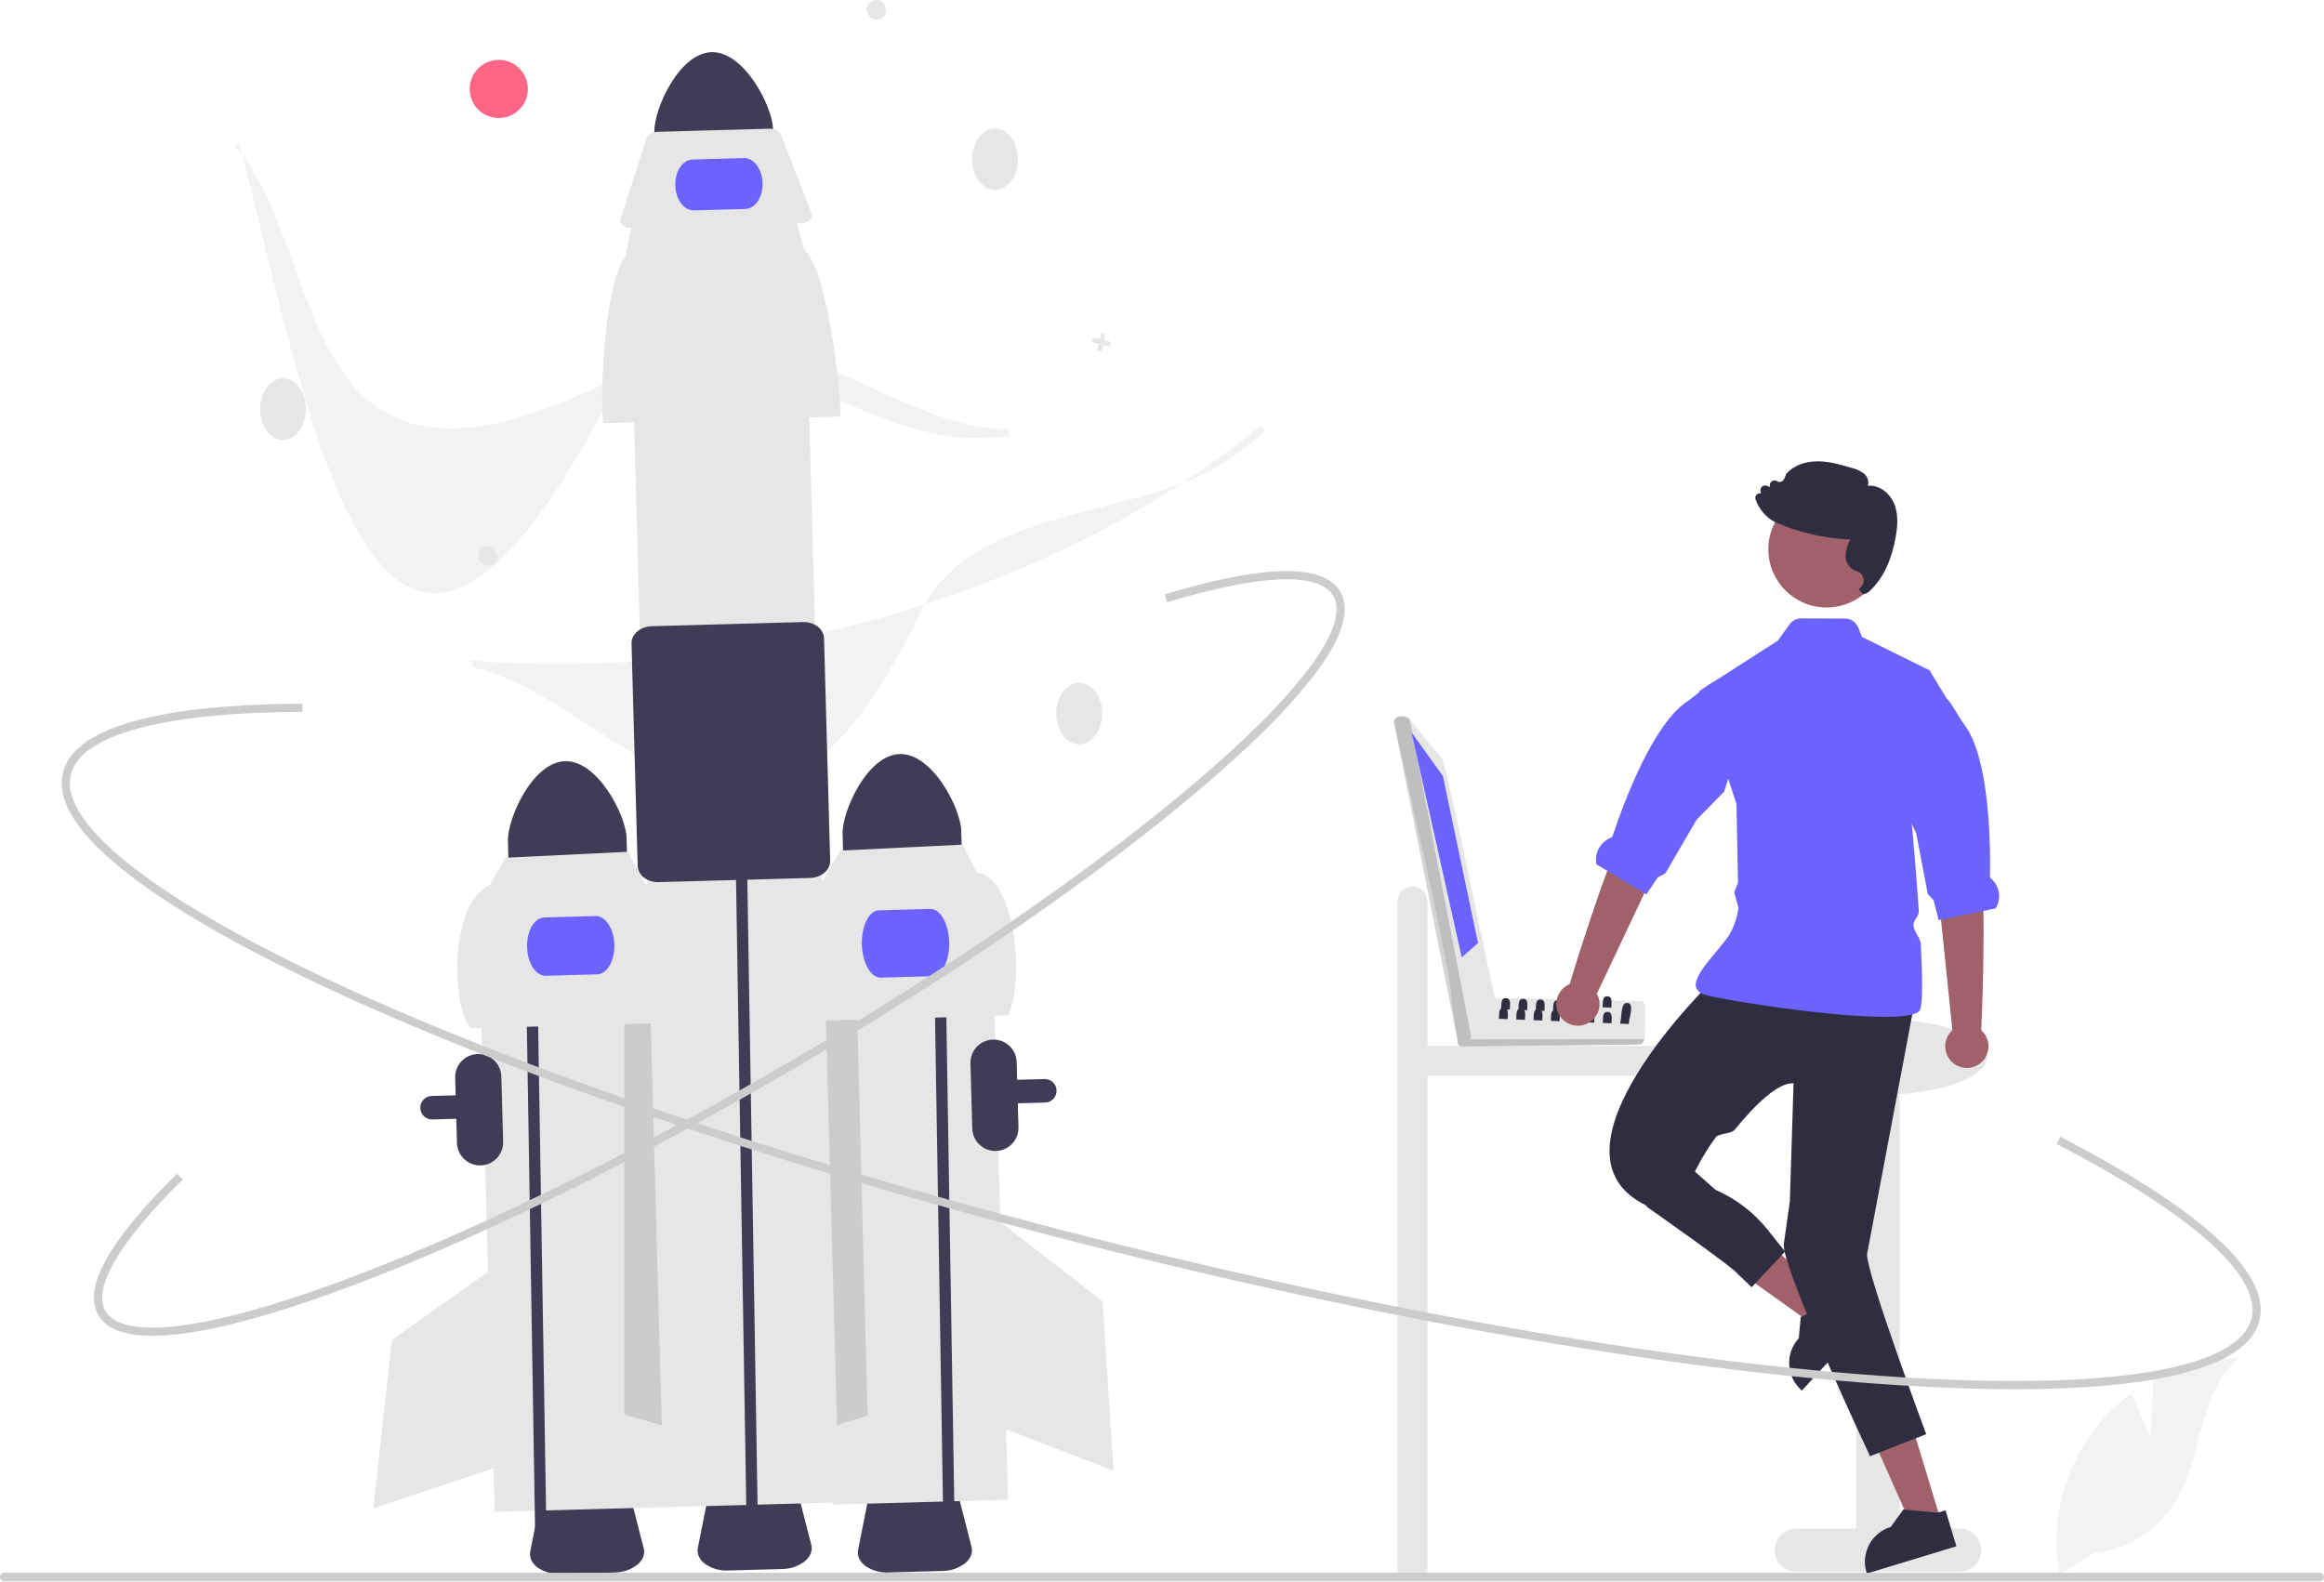
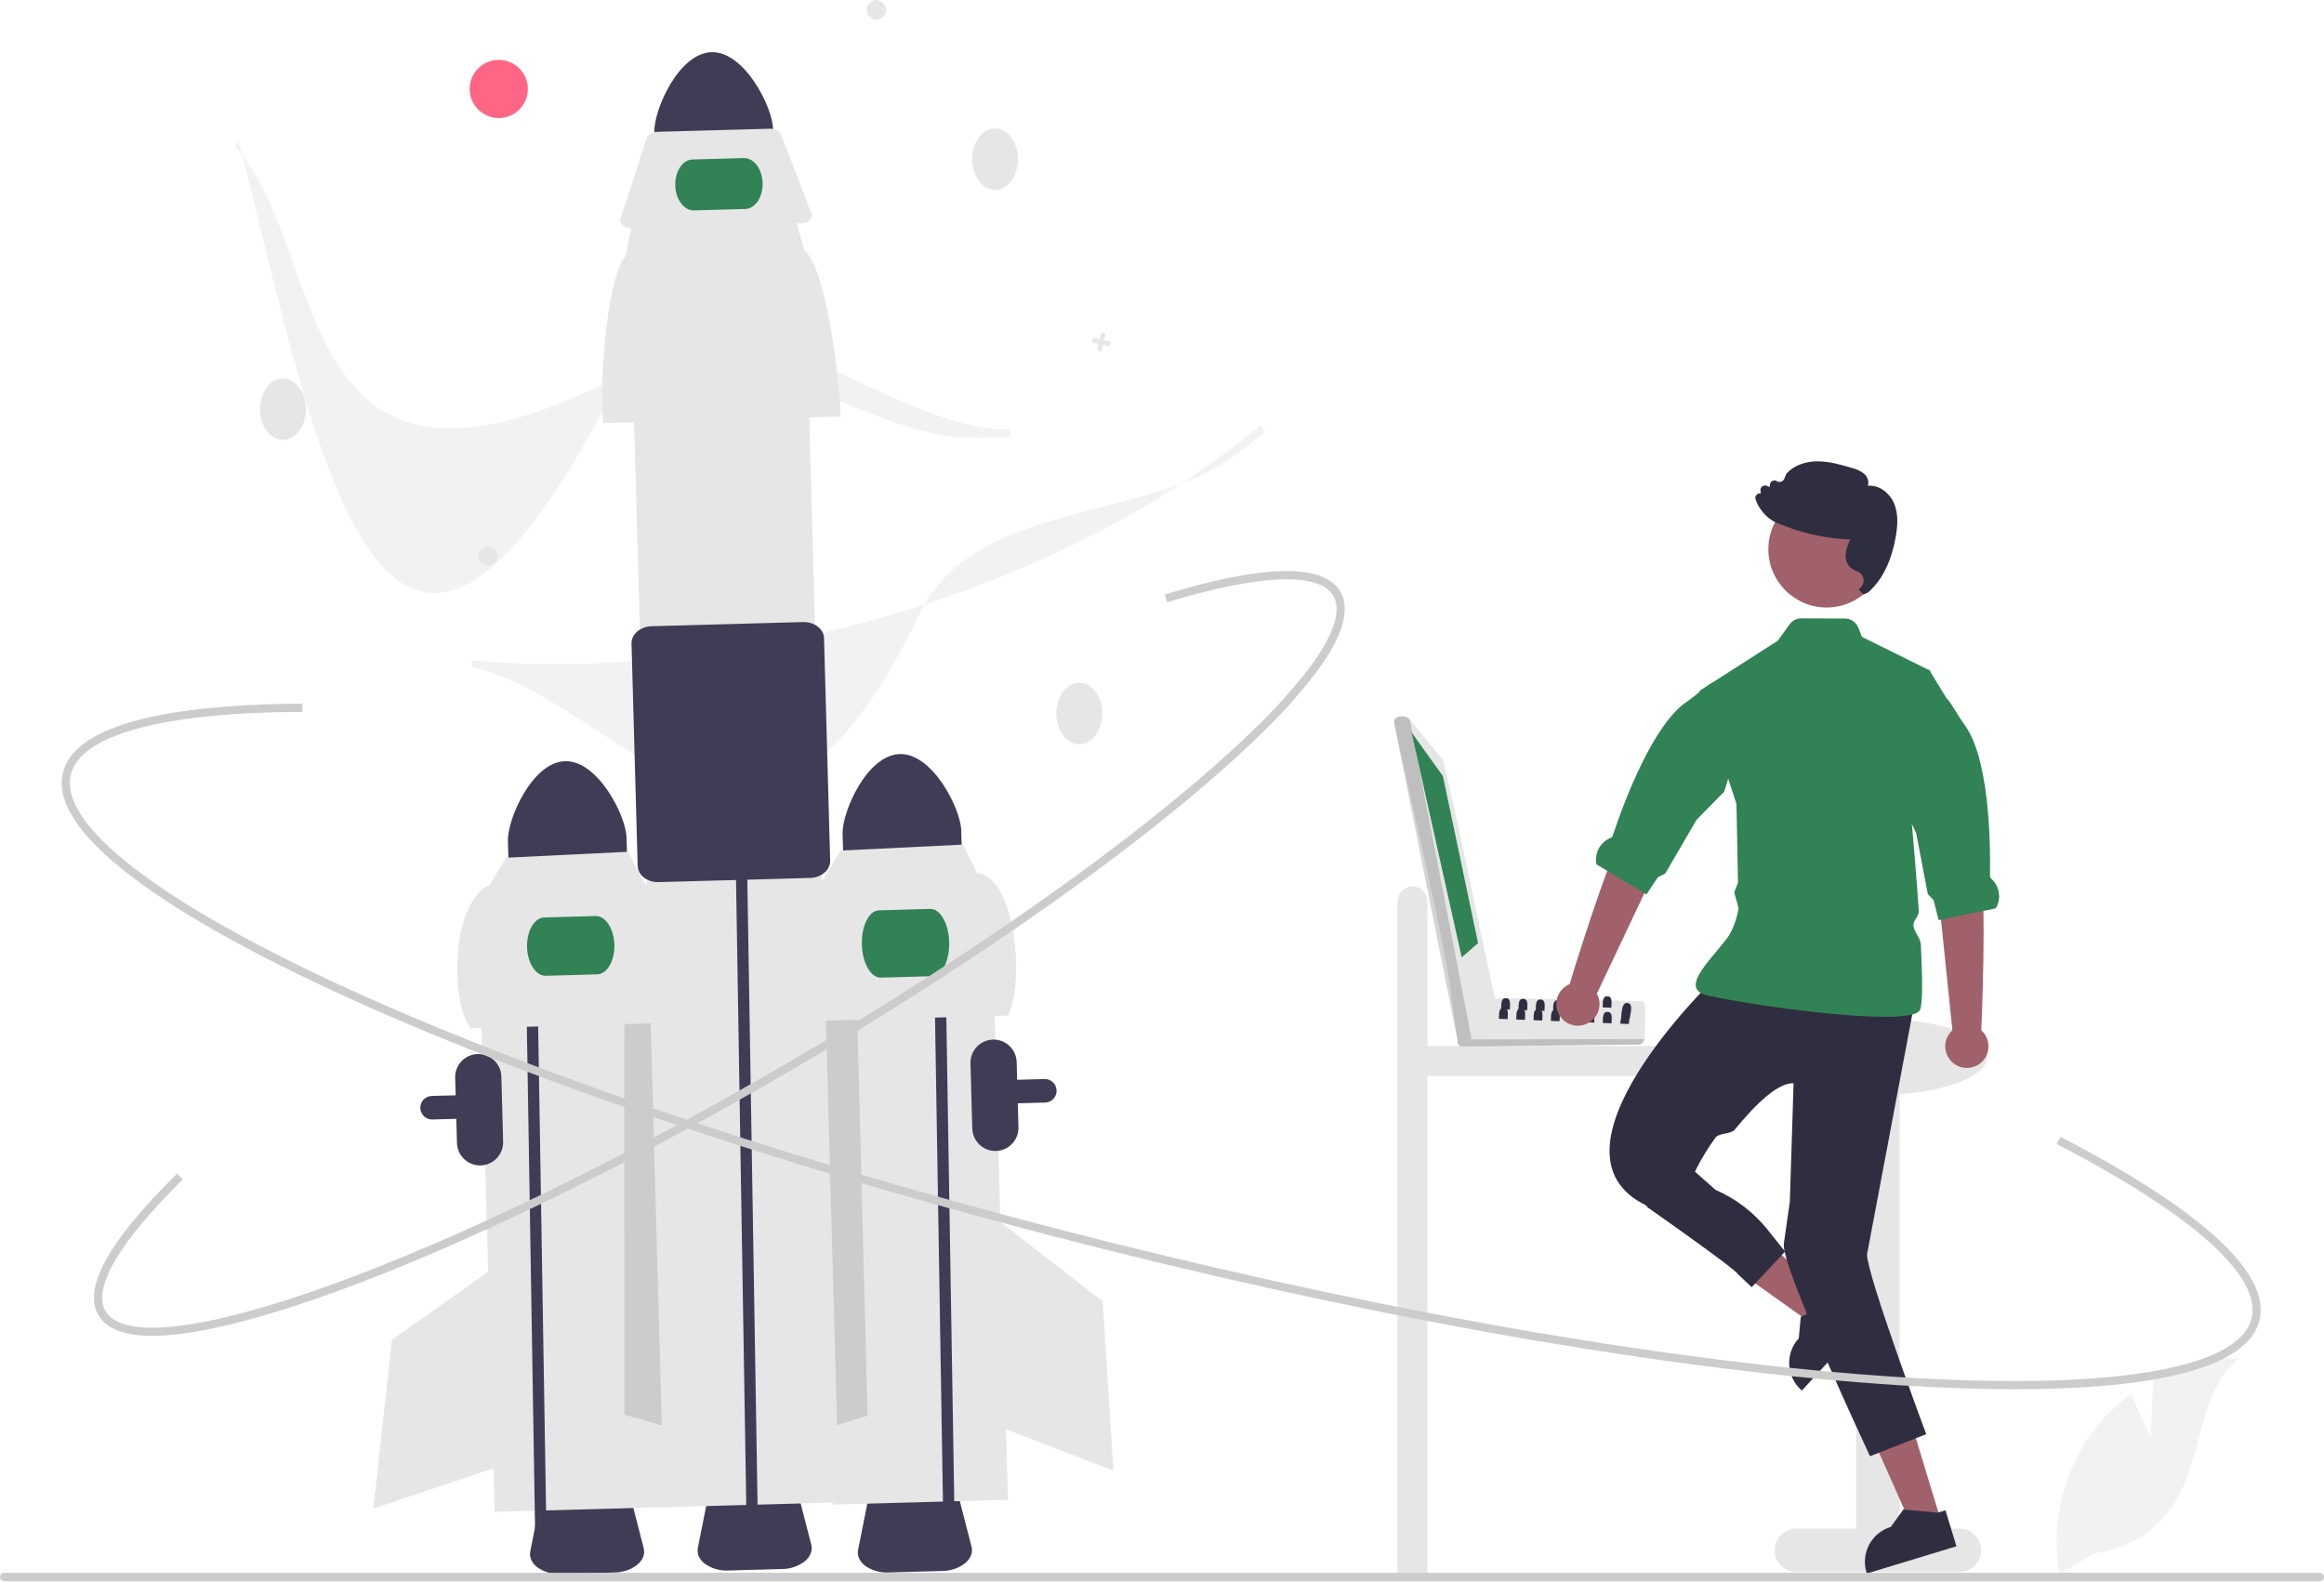
<svg xmlns="http://www.w3.org/2000/svg" data-name="Layer 1" width="855.157" height="581.907" viewBox="0 0 855.157 581.907">
  <path d="M696.927,503.797a5.5,5.5,0,0,1,5.5,5.5v53.206h105.5a5.5,5.5,0,0,1,0,11h-105.5v184h-11V509.297A5.5,5.5,0,0,1,696.927,503.797Z" transform="translate(-177.1854 -177.5591)" fill="#e6e6e6" />
  <path d="M403.333,756.253l-19.832.548a13.812,13.812,0,0,1-8.486-2.379c-2.154-1.602-3.142-3.768-2.708-5.943l3.903-19.613c.735-3.7,5.27-6.497,10.78-6.649l10.952-.302c5.51-.152,10.192,2.39,11.13,6.044l4.979,19.368c.552,2.148-.314,4.365-2.376,6.083A13.812,13.812,0,0,1,403.333,756.253Z" transform="translate(-177.1854 -177.5591)" fill="#3f3d56" />
  <path d="M523.963,755.693l-19.832.548a13.812,13.812,0,0,1-8.486-2.379c-2.154-1.602-3.142-3.768-2.708-5.943l3.903-19.613c.735-3.7,5.27-6.497,10.78-6.649l10.952-.302c5.51-.152,10.192,2.39,11.13,6.044l4.979,19.368c.552,2.148-.314,4.365-2.376,6.083A13.812,13.812,0,0,1,523.963,755.693Z" transform="translate(-177.1854 -177.5591)" fill="#3f3d56" />
  <path d="M334.467,589.188a4.331,4.331,0,0,1,1.595-8.308L561.53,574.655a4.33,4.33,0,0,1,4.449,4.208l0,0a4.336,4.336,0,0,1-4.209,4.448l-0-0-225.468,6.226A4.307,4.307,0,0,1,334.467,589.188Z" transform="translate(-177.1854 -177.5591)" fill="#3f3d56" />
  <rect x="356.219" y="515.396" width="64.474" height="217.68" transform="translate(-194.2683 -166.5985) rotate(-1.58175)" fill="#e6e6e6" />
  <polygon points="242.126 333.079 229.737 366.828 229.748 520.587 244.844 524.916 242.126 333.079" fill="#ccc" />
  <path d="M385.116,457.681c-12.057.342-21.257,21.209-21.036,29.352l.407,14.742,43.659-1.206-.407-14.742C407.511,477.685,397.174,457.357,385.116,457.681Z" transform="translate(-177.1854 -177.5591)" fill="#3f3d56" />
  <path d="M354.063,606.44a8.51,8.51,0,0,1-8.731-8.262l-.662-23.991a8.5,8.5,0,1,1,16.994-.469l.662,23.991A8.51,8.51,0,0,1,354.063,606.44Z" transform="translate(-177.1854 -177.5591)" fill="#3f3d56" />
  <polyline points="193.233 339.284 192.928 323.429 197.086 323.326 197.391 339.13 201.16 569.476 197.001 569.591" fill="#3f3d56" />
  <path d="M425.067,553.92l-74.739,2.064c-7.139-8.705-7.787-45.793,7.111-52.851l5.842-9.92,45.043-2.199,5.264,10.445C420.999,507.764,424.82,544.62,425.067,553.92Z" transform="translate(-177.1854 -177.5591)" fill="#e6e6e6" />
-   <path d="M396.936,536.132l-18.9.522c-3.647.101-6.748-4.631-6.911-10.546s2.672-10.811,6.319-10.912l18.9-.522c3.647-.101,6.748,4.631,6.911,10.546S400.583,536.032,396.936,536.132Z" transform="translate(-177.1854 -177.5591)" fill="#6c63ff" />
+   <path d="M396.936,536.132l-18.9.522c-3.647.101-6.748-4.631-6.911-10.546s2.672-10.811,6.319-10.912l18.9-.522c3.647-.101,6.748,4.631,6.911,10.546S400.583,536.032,396.936,536.132Z" transform="translate(-177.1854 -177.5591)" fill="#318255" />
  <polygon points="183.151 465.568 144.192 493.088 137.386 555.138 182.834 539.953 183.151 465.568" fill="#e6e6e6" />
  <rect x="480.63" y="512.731" width="64.474" height="217.68" transform="translate(-194.1474 -163.1654) rotate(-1.58175)" fill="#e6e6e6" />
  <polygon points="301.996 333.806 315.257 367.222 319.236 520.93 304.257 525.649 301.996 333.806" fill="#ccc" />
  <ellipse cx="397.132" cy="262.584" rx="8.447" ry="11.327" fill="#e6e6e6" />
  <path d="M508.269,455.051c-12.057.342-21.257,21.209-21.036,29.352l.407,14.742,43.659-1.206L530.892,483.197C530.663,475.054,520.326,454.727,508.269,455.051Z" transform="translate(-177.1854 -177.5591)" fill="#3f3d56" />
  <polyline points="343.567 344.247 343.262 328.392 347.42 328.288 347.725 344.093 351.494 574.439 347.335 574.554" fill="#3f3d56" />
  <path d="M548.219,551.29l-74.739,2.064c-1.303-7.877.383-44.633,7.111-52.851l5.842-9.92,45.043-2.199,5.264,10.445C550.039,499.912,554.691,536.032,548.219,551.29Z" transform="translate(-177.1854 -177.5591)" fill="#e6e6e6" />
-   <path d="M520.18,536.813l-18.9.522c-3.647.101-6.768-5.374-6.957-12.202s2.626-12.466,6.273-12.567l18.9-.522c3.647-.101,6.768,5.374,6.957,12.202S523.827,536.712,520.18,536.813Z" transform="translate(-177.1854 -177.5591)" fill="#6c63ff" />
+   <path d="M520.18,536.813l-18.9.522c-3.647.101-6.768-5.374-6.957-12.202s2.626-12.466,6.273-12.567l18.9-.522c3.647-.101,6.768,5.374,6.957,12.202S523.827,536.712,520.18,536.813Z" transform="translate(-177.1854 -177.5591)" fill="#318255" />
  <polygon points="368.086 449.662 405.749 478.93 409.715 541.227 365.009 523.983 368.086 449.662" fill="#e6e6e6" />
  <path d="M534.754,338.68c-40.413,0-86.857-44.846-127.949-23.539-124.415,64.514-107.289-43.44-143.032-83.589l1.173-2.354c27.059,103.218,51.543,267.692,142.399,83.205,22.759-46.214,97.455,25.22,141.423,23.113l.076,2.829Q541.88,338.681,534.754,338.68Z" transform="translate(-177.1854 -177.5591)" fill="#f2f2f2" />
  <path d="M631.751,345.026c-32.216,24.4-96.316,16.691-116.208,58.487-60.228,126.545-111.754,30.148-164.488,19.724l-.486-2.585c52.79,4.378,109.414-2.415,163.751-19.648,49.104-15.571,92.915-38.736,126.692-66.962l1.769,2.209Q637.432,340.725,631.751,345.026Z" transform="translate(-177.1854 -177.5591)" fill="#f2f2f2" />
  <ellipse cx="104.132" cy="150.584" rx="8.447" ry="11.327" fill="#e6e6e6" />
  <ellipse cx="366.132" cy="58.584" rx="8.447" ry="11.327" fill="#e6e6e6" />
  <path d="M358.656,385.188c-3.862,2.573-7.815-3.551-3.878-6.01C358.639,376.605,362.592,382.729,358.656,385.188Z" transform="translate(-177.1854 -177.5591)" fill="#e6e6e6" />
  <path d="M501.656,184.188c-3.862,2.573-7.815-3.551-3.878-6.01C501.639,175.605,505.592,181.729,501.656,184.188Z" transform="translate(-177.1854 -177.5591)" fill="#e6e6e6" />
  <polygon points="408.749 125.801 406.292 125.262 406.83 122.804 405.192 122.445 404.653 124.903 402.196 124.365 401.837 126.003 404.294 126.542 403.756 128.999 405.394 129.358 405.933 126.9 408.39 127.439 408.749 125.801" fill="#e6e6e6" />
  <circle cx="183.535" cy="32.737" r="10.702" fill="#ff6584" />
  <path d="M439.001,196.75c-12.057.342-21.257,21.209-21.036,29.352l.407,14.742,43.659-1.206-.407-14.742C461.396,216.753,451.059,196.426,439.001,196.75Z" transform="translate(-177.1854 -177.5591)" fill="#3f3d56" />
  <path d="M464.998,754.968l-19.832.548a13.812,13.812,0,0,1-8.486-2.379c-2.154-1.602-3.142-3.768-2.708-5.943l3.903-19.613c.736-3.7,5.27-6.497,10.78-6.649l10.952-.302c5.51-.152,10.192,2.39,11.13,6.044l4.979,19.368c.552,2.148-.314,4.365-2.376,6.083A13.812,13.812,0,0,1,464.998,754.968Z" transform="translate(-177.1854 -177.5591)" fill="#3f3d56" />
  <rect x="415.453" y="291.401" width="64.474" height="440.016" transform="translate(-191.1314 -165.0065) rotate(-1.58175)" fill="#e6e6e6" />
  <polyline points="270.868 325.949 270.563 310.094 274.721 309.991 275.026 325.795 278.795 556.141 274.636 556.256" fill="#3f3d56" />
  <path d="M486.531,330.851,399.205,333.262c-1.523-9.203.447-52.15,8.308-61.752l2.154-11.462,60.297-1.665,3.155,11.171C481.778,276.922,486.242,319.985,486.531,330.851Z" transform="translate(-177.1854 -177.5591)" fill="#e6e6e6" />
  <path d="M471.87,259.735l-62.223,1.718c-2.297.063-4.193-1.142-4.236-2.693a1.952,1.952,0,0,1,.097-.658l9.665-29.775c.414-1.275,2.061-2.211,3.984-2.264l41.264-1.139c1.923-.053,3.619.791,4.103,2.041l11.293,29.196c.578,1.493-.756,3.047-2.98,3.471A6.081,6.081,0,0,1,471.87,259.735Z" transform="translate(-177.1854 -177.5591)" fill="#e6e6e6" />
  <path d="M415.786,501.486a7.626,7.626,0,0,1-1.581-.915,5.604,5.604,0,0,1-2.379-4.321l-2.261-81.878c-.093-3.389,3.225-6.241,7.398-6.356l55.703-1.538c4.173-.116,7.643,2.549,7.737,5.938l2.261,81.878a5.603,5.603,0,0,1-2.137,4.446,8.506,8.506,0,0,1-5.261,1.91l-55.702,1.538A8.92,8.92,0,0,1,415.786,501.486Z" transform="translate(-177.1854 -177.5591)" fill="#3f3d56" />
-   <path d="M451.438,254.466l-18.9.522c-3.647.101-6.731-4.02-6.874-9.184s2.709-9.449,6.356-9.55l18.9-.522c3.647-.101,6.731,4.02,6.874,9.184S455.085,254.365,451.438,254.466Z" transform="translate(-177.1854 -177.5591)" fill="#6c63ff" />
+   <path d="M451.438,254.466l-18.9.522c-3.647.101-6.731-4.02-6.874-9.184s2.709-9.449,6.356-9.55l18.9-.522c3.647-.101,6.731,4.02,6.874,9.184S455.085,254.365,451.438,254.466Z" transform="translate(-177.1854 -177.5591)" fill="#318255" />
  <path d="M898.194,740.087h-22V580.21c18.402-1.32,32.233-6.955,32.233-13.707,0-7.732-18.132-14-40.5-14s-40.5,6.268-40.5,14c0,6.818,14.1,12.494,32.767,13.742V740.087h-22a8,8,0,0,0,0,16h60a8,8,0,0,0,0-16Z" transform="translate(-177.1854 -177.5591)" fill="#e6e6e6" />
  <polygon points="676.847 481.363 669.62 489.238 635.806 465.112 646.471 453.489 676.847 481.363" fill="#a0616a" />
  <path d="M835.554,679.707a13.322,13.322,0,0,0,4.336,9.307l.318.296,9.478-10.329,13.821-15.064-10.203-9.367-1.842,2.012-.192.207-9.182,4.343-1.946.925-.333.155-.732,7.865v.007A13.283,13.283,0,0,0,835.554,679.707Z" transform="translate(-177.1854 -177.5591)" fill="#2f2e41" />
  <polygon points="714.287 559.924 704.06 563.031 687.21 525.063 702.304 520.478 714.287 559.924" fill="#a0616a" />
  <path d="M863.987,756.202l.126.422,32.976-10.018-4.025-13.251-2.604.792-.274.081-12.26-1.125-.363-.03-4.639,6.4a13.413,13.413,0,0,0-8.938,16.728Z" transform="translate(-177.1854 -177.5591)" fill="#2f2e41" />
  <path id="ad16ec3e-8c70-4d69-a6df-f9bf45b483f6-293" data-name="Path 17" d="M807.142,538.687s-65.294,63.042-24.016,82.556h12.758a84.503,84.503,0,0,1,12.611-25.108c1.205-1.577,5.721-1.257,6.975-2.794,7.657-9.387,15.958-17.448,21.691-17.128l-1.372,43.558L833.571,635.308c-1.165,8.032,31.727,78.161,31.727,78.161L885.972,705.344s-21.54-57.762-21.792-66.089L881.442,547.693Z" transform="translate(-177.1854 -177.5591)" fill="#2f2e41" />
-   <path d="M801.698,541.796a3.89,3.89,0,0,0,1.273,1.154,8.99,8.99,0,0,0,2.671.991c14.701,3.337,62.726,10.255,75.192,6.955,1.532-.4,2.53-.962,2.856-1.702,1.043-2.338.91-12.215.296-24.142-.111-2.234-2.575-4.654-2.723-6.992-.104-1.753,2.109-3.403,1.99-5.186-.814-12.06-1.864-24.349-2.567-32.118-.444-4.994-.747-8.116-.747-8.116l7.584-47.817-.355-.585-.4-.2-24.453-12.104-1.332-3.403a5.267,5.267,0,0,0-4.876-3.337l-16.107-.067a5.249,5.249,0,0,0-4.284,2.175l-4.365,6.045-28.855,18.497.111.34,13.54,41.203.067,3.211v.007l.503,25.821-1.398,3.5,1.576,5.741s-.725,6.711-4.609,11.697c-3.522,4.528-8.005,9.248-10.033,13.081v.007C801.128,538.571,800.751,540.405,801.698,541.796Z" transform="translate(-177.1854 -177.5591)" fill="#6c63ff" />
+   <path d="M801.698,541.796a3.89,3.89,0,0,0,1.273,1.154,8.99,8.99,0,0,0,2.671.991c14.701,3.337,62.726,10.255,75.192,6.955,1.532-.4,2.53-.962,2.856-1.702,1.043-2.338.91-12.215.296-24.142-.111-2.234-2.575-4.654-2.723-6.992-.104-1.753,2.109-3.403,1.99-5.186-.814-12.06-1.864-24.349-2.567-32.118-.444-4.994-.747-8.116-.747-8.116l7.584-47.817-.355-.585-.4-.2-24.453-12.104-1.332-3.403a5.267,5.267,0,0,0-4.876-3.337l-16.107-.067a5.249,5.249,0,0,0-4.284,2.175l-4.365,6.045-28.855,18.497.111.34,13.54,41.203.067,3.211v.007l.503,25.821-1.398,3.5,1.576,5.741s-.725,6.711-4.609,11.697c-3.522,4.528-8.005,9.248-10.033,13.081v.007C801.128,538.571,800.751,540.405,801.698,541.796Z" transform="translate(-177.1854 -177.5591)" fill="#318255" />
  <path id="ef5568b9-6037-4ec0-9cfc-fa22633e4b80-294" data-name="Path 18" d="M779.991,617.498l3.49,4.41s32.098,22.456,33.2,24.555l5.073,4.8,12.274-13.12-6.383-8a50.107,50.107,0,0,0-19.221-14.716h0l-9.782-8.679Z" transform="translate(-177.1854 -177.5591)" fill="#2f2e41" />
  <path d="M895.61,556.69l-5.845-56.578L888.222,476.827l16.36-2.958s-.648,16.65,1.495,26.044c2.115,9.27.281,55.535.15,56.773a7.96,7.96,0,1,1-10.617.005Z" transform="translate(-177.1854 -177.5591)" fill="#a0616a" />
-   <path d="M876.128,471.006l4.558,9.751,1.591,3.396,4.284,22.433,2.138,2.271,1.842,7.332.866-.178,15.611-3.233,4.55-.94A8.65,8.65,0,0,0,909.999,501.015c-.311-.281-.57-.555-.562-.814.259-15.604-.695-44.096-9.315-55.823-2.738-3.722-4.38-7.428-6.77-10.018-.007-.007-.007-.015-.015-.015l-5.815-9.522-.355-.585-.4-.2Z" transform="translate(-177.1854 -177.5591)" fill="#6c63ff" />
+   <path d="M876.128,471.006l4.558,9.751,1.591,3.396,4.284,22.433,2.138,2.271,1.842,7.332.866-.178,15.611-3.233,4.55-.94A8.65,8.65,0,0,0,909.999,501.015c-.311-.281-.57-.555-.562-.814.259-15.604-.695-44.096-9.315-55.823-2.738-3.722-4.38-7.428-6.77-10.018-.007-.007-.007-.015-.015-.015l-5.815-9.522-.355-.585-.4-.2Z" transform="translate(-177.1854 -177.5591)" fill="#318255" />
  <circle id="af7fa85c-211d-4c02-a612-cf38cfa53f1c" data-name="Ellipse 5" cx="672.128" cy="202.131" r="21.431" fill="#a0616a" />
  <path d="M874.761,375.079c.628-3.601,1.117-8.27-.681-12.42-1.519-3.493-5.32-6.768-9.545-6.326a4.399,4.399,0,0,0-1.373-4.399,11.555,11.555,0,0,0-4.688-2.204c-3.971-1.167-8.084-2.377-12.332-2.4-4.767-.026-8.99,1.607-11.58,4.486l-.063.093-.776,1.854a1.868,1.868,0,0,1-1.149,1.057,1.836,1.836,0,0,1-1.553-.19,1.695,1.695,0,0,0-2.581,1.366l-.041.791-1.112-.443a1.69,1.69,0,0,0-2.299,1.851l.148.941a1.811,1.811,0,0,0-1.38.311,1.655,1.655,0,0,0-.589,1.86,15.398,15.398,0,0,0,4.284,6.4,12.802,12.802,0,0,0,2.908,1.977q.329.166.685.315a76.252,76.252,0,0,0,26.963,6.108,15.654,15.654,0,0,0-1.674,5.372,5.875,5.875,0,0,0,2.514,5.541,7.399,7.399,0,0,0,1.204.552,7.941,7.941,0,0,1,1.155.534,3.598,3.598,0,0,1-.148,6.243s1.595,1.947,1.85,1.914a4.982,4.982,0,0,0,2.625-1.553C870.173,390.202,873.278,383.602,874.761,375.079Z" transform="translate(-177.1854 -177.5591)" fill="#2f2e41" />
  <path d="M968.583,706.352l.931-20.943a67.64,67.64,0,0,1,31.55-7.986c-15.153,12.389-13.259,36.269-23.532,52.929a40.686,40.686,0,0,1-29.835,18.801l-12.68,7.764a68.176,68.176,0,0,1,14.37-55.246A65.854,65.854,0,0,1,961.489,690.425C964.526,698.433,968.583,706.352,968.583,706.352Z" transform="translate(-177.1854 -177.5591)" fill="#f2f2f2" />
  <path d="M1032.342,757.913a1.549,1.549,0,0,1-1.553,1.553H178.739a1.553,1.553,0,0,1,0-3.106h852.05A1.549,1.549,0,0,1,1032.342,757.913Z" transform="translate(-177.1854 -177.5591)" fill="#ccc" />
  <path d="M543.683,601.125a8.51,8.51,0,0,1-8.731-8.262l-.662-23.991a8.5,8.5,0,0,1,16.994-.469l.662,23.991A8.51,8.51,0,0,1,543.683,601.125Z" transform="translate(-177.1854 -177.5591)" fill="#3f3d56" />
  <path d="M918.54,688.807q-19.368,0-42.457-1.464c-79.614-5.056-182.738-22.633-290.376-49.492-107.638-26.859-206.93-59.794-279.585-92.734-35.393-16.047-62.556-31.236-80.735-45.147-19.247-14.727-27.666-27.564-25.024-38.153,5.148-20.629,50.731-25.142,88.064-25.295l.013,3c-51.268.21-81.514,8.387-85.166,23.022-4.652,18.64,33.287,47.741,104.087,79.841,72.496,32.868,171.605,65.739,279.073,92.557,107.467,26.816,210.401,44.363,289.84,49.408,77.579,4.928,124.743-2.938,129.395-21.578,3.862-15.477-21.598-38.275-71.689-64.198l1.379-2.664c36.397,18.836,78.646,45.852,73.222,67.589-2.643,10.589-16.105,17.965-40.015,21.923C954.935,687.676,938.194,688.807,918.54,688.807Z" transform="translate(-177.1854 -177.5591)" fill="#ccc" />
  <path d="M233.244,669.154c-10.246,0-16.907-2.546-19.855-7.607-5.814-9.98,3.923-27.493,28.941-52.051l2.102,2.141c-23.239,22.812-33.343,40.001-28.451,48.4,3.096,5.312,12.309,7.217,26.648,5.504,14.235-1.699,33.101-6.765,56.072-15.055,47.291-17.067,106.623-45.856,167.065-81.064,60.44-35.207,114.75-72.616,152.927-105.335,7.333-6.286,13.987-12.333,19.779-17.971a196.96,196.96,0,0,0,20.976-23.377c8.563-11.627,11.453-20.581,8.358-25.895-5.17-8.875-26.888-8.04-61.156,2.353l-.87-2.871c36.766-11.149,58.507-11.483,64.619-.992,3.797,6.519.926,16.337-8.534,29.184a199.923,199.923,0,0,1-21.299,23.748c-5.837,5.683-12.539,11.772-19.92,18.1-38.31,32.833-92.777,70.354-153.369,105.649-60.594,35.297-120.1,64.168-167.556,81.295-23.185,8.367-42.273,13.485-56.735,15.211A82.698,82.698,0,0,1,233.244,669.154Z" transform="translate(-177.1854 -177.5591)" fill="#ccc" />
  <path d="M780.787,545.982c-7.414-.148-47.24-1.291-53.771-1.01-.369-1.293-12.75,14.573-13.051,14.671a1.808,1.808,0,0,0,.605,2.908c.728.442,64.932-.746,65.71-.591a1.786,1.786,0,0,0,1.594-1.038l.429-.961c.045-1.644.583-10.048.1-11.485A1.778,1.778,0,0,0,780.787,545.982Z" transform="translate(-177.1854 -177.5591)" fill="#e6e6e6" />
  <path d="M782.303,559.959c-.377.905-.859,2.043-2.023,2.001l-65.032.73a1.794,1.794,0,0,1-1.565-2.633Z" transform="translate(-177.1854 -177.5591)" opacity="0.17" style="isolation:isolate" />
  <path d="M727.32,544.777c-.7-1.211-18.086-87.238-19.537-87.958l-11.87-14.521-1.061-.798c-1.475-.81-5.014-.262-4.696,1.991h0c2.789,13.37,20.726,89.518,21.119,101.39l2.159,15.124a1.863,1.863,0,0,0,2.3,1.53,3.583,3.583,0,0,0,2.877-2.079C718.773,558.923,728.133,545.087,727.32,544.777Z" transform="translate(-177.1854 -177.5591)" fill="#e6e6e6" />
  <path d="M695.91,442.299l22.703,117.161c-.759,1.922-4.312,3.268-5.139.747-.014-.003-23.291-116.644-23.315-116.713C689.911,440.687,694.55,440.598,695.91,442.299Z" transform="translate(-177.1854 -177.5591)" opacity="0.17" style="isolation:isolate" />
-   <polygon points="519.409 269.531 530.939 285.603 543.881 347.068 537.865 352.316 519.409 269.531" fill="#6c63ff" />
+   <polygon points="519.409 269.531 530.939 285.603 543.881 347.068 537.865 352.316 519.409 269.531" fill="#318255" />
  <path d="M773.344,554.269l3.19.13a12.539,12.539,0,0,1,.46-2.76c.48-2.28.91-4.99-1.08-4.98-1.35-.13-1.81,1.58-2.05,3.44A26.318,26.318,0,0,1,773.344,554.269Z" transform="translate(-177.1854 -177.5591)" fill="#2f2e41" />
  <path d="M755.044,549.979l2.15.08,1.04.04c-.02-1.14.51-3.49-.78-4.07a1.6,1.6,0,0,0-.65-.13c-1.21-.07-1.57.85-1.68,1.91-.07.64-.04,1.32-.06,1.85C755.064,549.769,755.054,549.879,755.044,549.979Z" transform="translate(-177.1854 -177.5591)" fill="#2f2e41" />
  <path d="M748.674,549.719l2.16.09,1.03.04c-.02-1.31.67-4.17-1.43-4.21-1.94-.11-1.69,2.36-1.74,3.76C748.694,549.509,748.684,549.619,748.674,549.719Z" transform="translate(-177.1854 -177.5591)" fill="#2f2e41" />
  <path d="M742.304,549.469l2.15.08,1.04.04c-.02-1.3.67-4.16-1.43-4.2-1.94-.12-1.69,2.35-1.74,3.76C742.324,549.259,742.314,549.369,742.304,549.469Z" transform="translate(-177.1854 -177.5591)" fill="#2f2e41" />
  <path d="M735.934,549.209l2.16.09,1.03.04c-.02-1.31.67-4.16-1.43-4.21-1.94-.11-1.69,2.36-1.74,3.76C735.954,548.999,735.944,549.109,735.934,549.209Z" transform="translate(-177.1854 -177.5591)" fill="#2f2e41" />
  <path d="M729.564,548.959l2.15.08,1.04.04c-.02-1.2.56-3.71-.98-4.14h-.01a1.464,1.464,0,0,0-.44-.06,1.506,1.506,0,0,0-.54.05h-.01c-1.34.35-1.15,2.45-1.19,3.71C729.584,548.749,729.574,548.859,729.564,548.959Z" transform="translate(-177.1854 -177.5591)" fill="#2f2e41" />
  <path d="M766.914,548.279l3.19.13c0-.12,0-.25.01-.4a13.33,13.33,0,0,0,.04-2.29c-.11-.84-.47-1.5-1.48-1.52-1.03-.06-1.44.6-1.6,1.45a3.116,3.116,0,0,0-.08.44v.01C766.914,546.879,766.964,547.719,766.914,548.279Z" transform="translate(-177.1854 -177.5591)" fill="#2f2e41" />
  <path d="M760.544,548.019l3.19.13a23.28,23.28,0,0,0,.06-2.58c-.09-.88-.44-1.6-1.49-1.62-1.06-.07-1.47.65-1.63,1.54C760.524,546.349,760.604,547.379,760.544,548.019Z" transform="translate(-177.1854 -177.5591)" fill="#2f2e41" />
  <path d="M754.174,547.769l.95.04,2.24.09c-.01-.48.08-1.18.09-1.87a4.233,4.233,0,0,0-.02-.62c-.08-.93-.41-1.7-1.5-1.72-1.11-.06-1.5.71-1.64,1.65C754.154,546.179,754.234,547.149,754.174,547.769Z" transform="translate(-177.1854 -177.5591)" fill="#2f2e41" />
  <path d="M766.974,554.019l3.19.12c-.01-1.3.67-4.16-1.43-4.2C766.634,549.809,767.094,552.709,766.974,554.019Z" transform="translate(-177.1854 -177.5591)" fill="#2f2e41" />
  <path d="M760.604,553.759l3.19.13c-.01-1.31.67-4.17-1.43-4.21C760.264,549.559,760.724,552.459,760.604,553.759Z" transform="translate(-177.1854 -177.5591)" fill="#2f2e41" />
  <path d="M754.234,553.509l3.19.12c-.01-.93.34-2.65-.23-3.57a1.32,1.32,0,0,0-1.2-.63,1.406,1.406,0,0,0-.93.23C754.044,550.329,754.334,552.449,754.234,553.509Z" transform="translate(-177.1854 -177.5591)" fill="#2f2e41" />
  <path d="M747.864,553.249l3.19.13c-.01-.93.33-2.64-.22-3.57a1.323,1.323,0,0,0-1.21-.64,1.389,1.389,0,0,0-.93.23C747.674,550.089,747.964,552.199,747.864,553.249Z" transform="translate(-177.1854 -177.5591)" fill="#2f2e41" />
  <path d="M741.494,552.999l3.19.12c-.01-.93.34-2.65-.23-3.57a1.319,1.319,0,0,0-1.2-.63,1.405,1.405,0,0,0-.93.23C741.304,549.819,741.594,551.939,741.494,552.999Z" transform="translate(-177.1854 -177.5591)" fill="#2f2e41" />
  <path d="M735.124,552.739l3.19.13c-.01-.93.33-2.64-.22-3.57a1.312,1.312,0,0,0-1.21-.64,1.389,1.389,0,0,0-.93.23C734.934,549.579,735.224,551.689,735.124,552.739Z" transform="translate(-177.1854 -177.5591)" fill="#2f2e41" />
  <path d="M728.754,552.489l3.19.12c-.01-.93.33-2.64-.23-3.57a1.308,1.308,0,0,0-1.2-.63,1.405,1.405,0,0,0-.93.23C728.564,549.319,728.854,551.429,728.754,552.489Z" transform="translate(-177.1854 -177.5591)" fill="#2f2e41" />
  <path d="M764.78,543.245l24.313-51.421L798.286,470.375l-14.448-8.227s-4.921,15.919-10.064,24.067c-5.075,8.04-18.718,52.287-19.006,53.497a7.96,7.96,0,1,0,10.012,3.533Z" transform="translate(-177.1854 -177.5591)" fill="#a0616a" />
-   <path d="M764.632,495.638l18.388,11.093,4.17-6.303,2.777-1.433,11.494-19.737,10.162-10.354,13.427-42.919-17.47,2.621-.023.007c-3.112,1.651-5.896,4.602-9.713,7.203-12.026,8.196-22.395,34.752-27.335,49.559-.081.243-.414.412-.8.578a8.653,8.653,0,0,0-5.077,9.685Z" transform="translate(-177.1854 -177.5591)" fill="#6c63ff" />
+   <path d="M764.632,495.638l18.388,11.093,4.17-6.303,2.777-1.433,11.494-19.737,10.162-10.354,13.427-42.919-17.47,2.621-.023.007c-3.112,1.651-5.896,4.602-9.713,7.203-12.026,8.196-22.395,34.752-27.335,49.559-.081.243-.414.412-.8.578a8.653,8.653,0,0,0-5.077,9.685Z" transform="translate(-177.1854 -177.5591)" fill="#318255" />
</svg>
